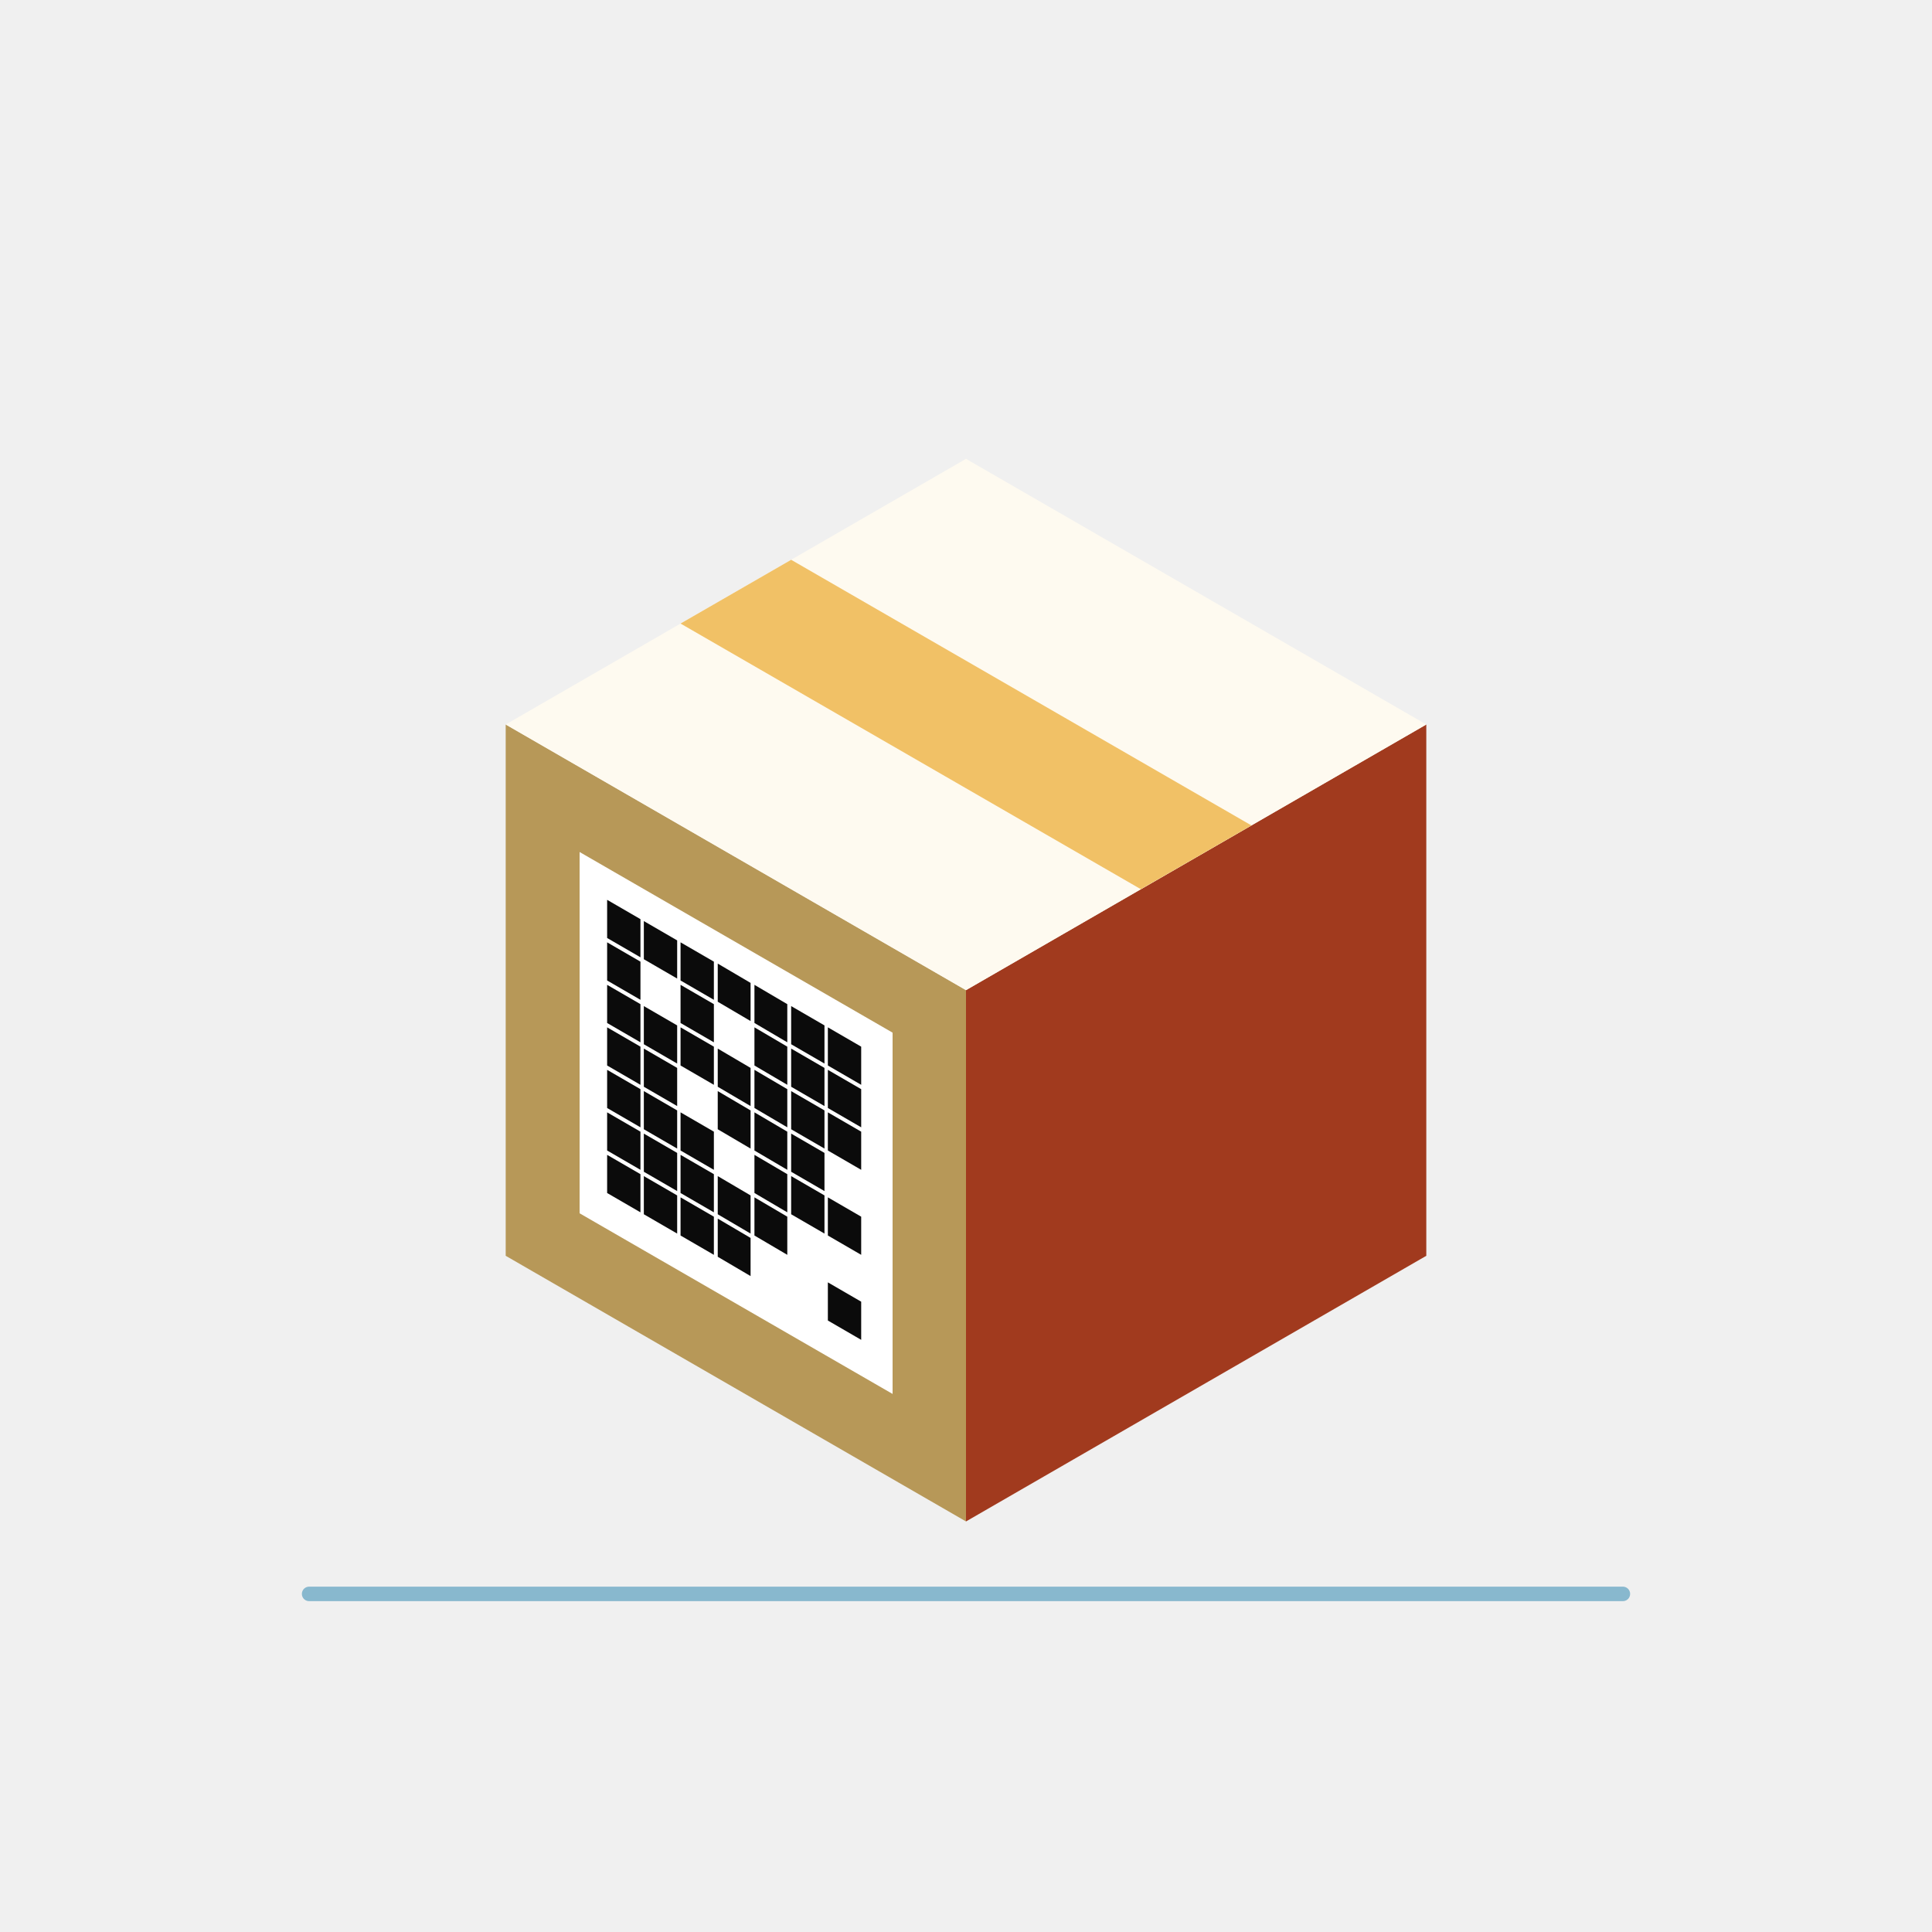
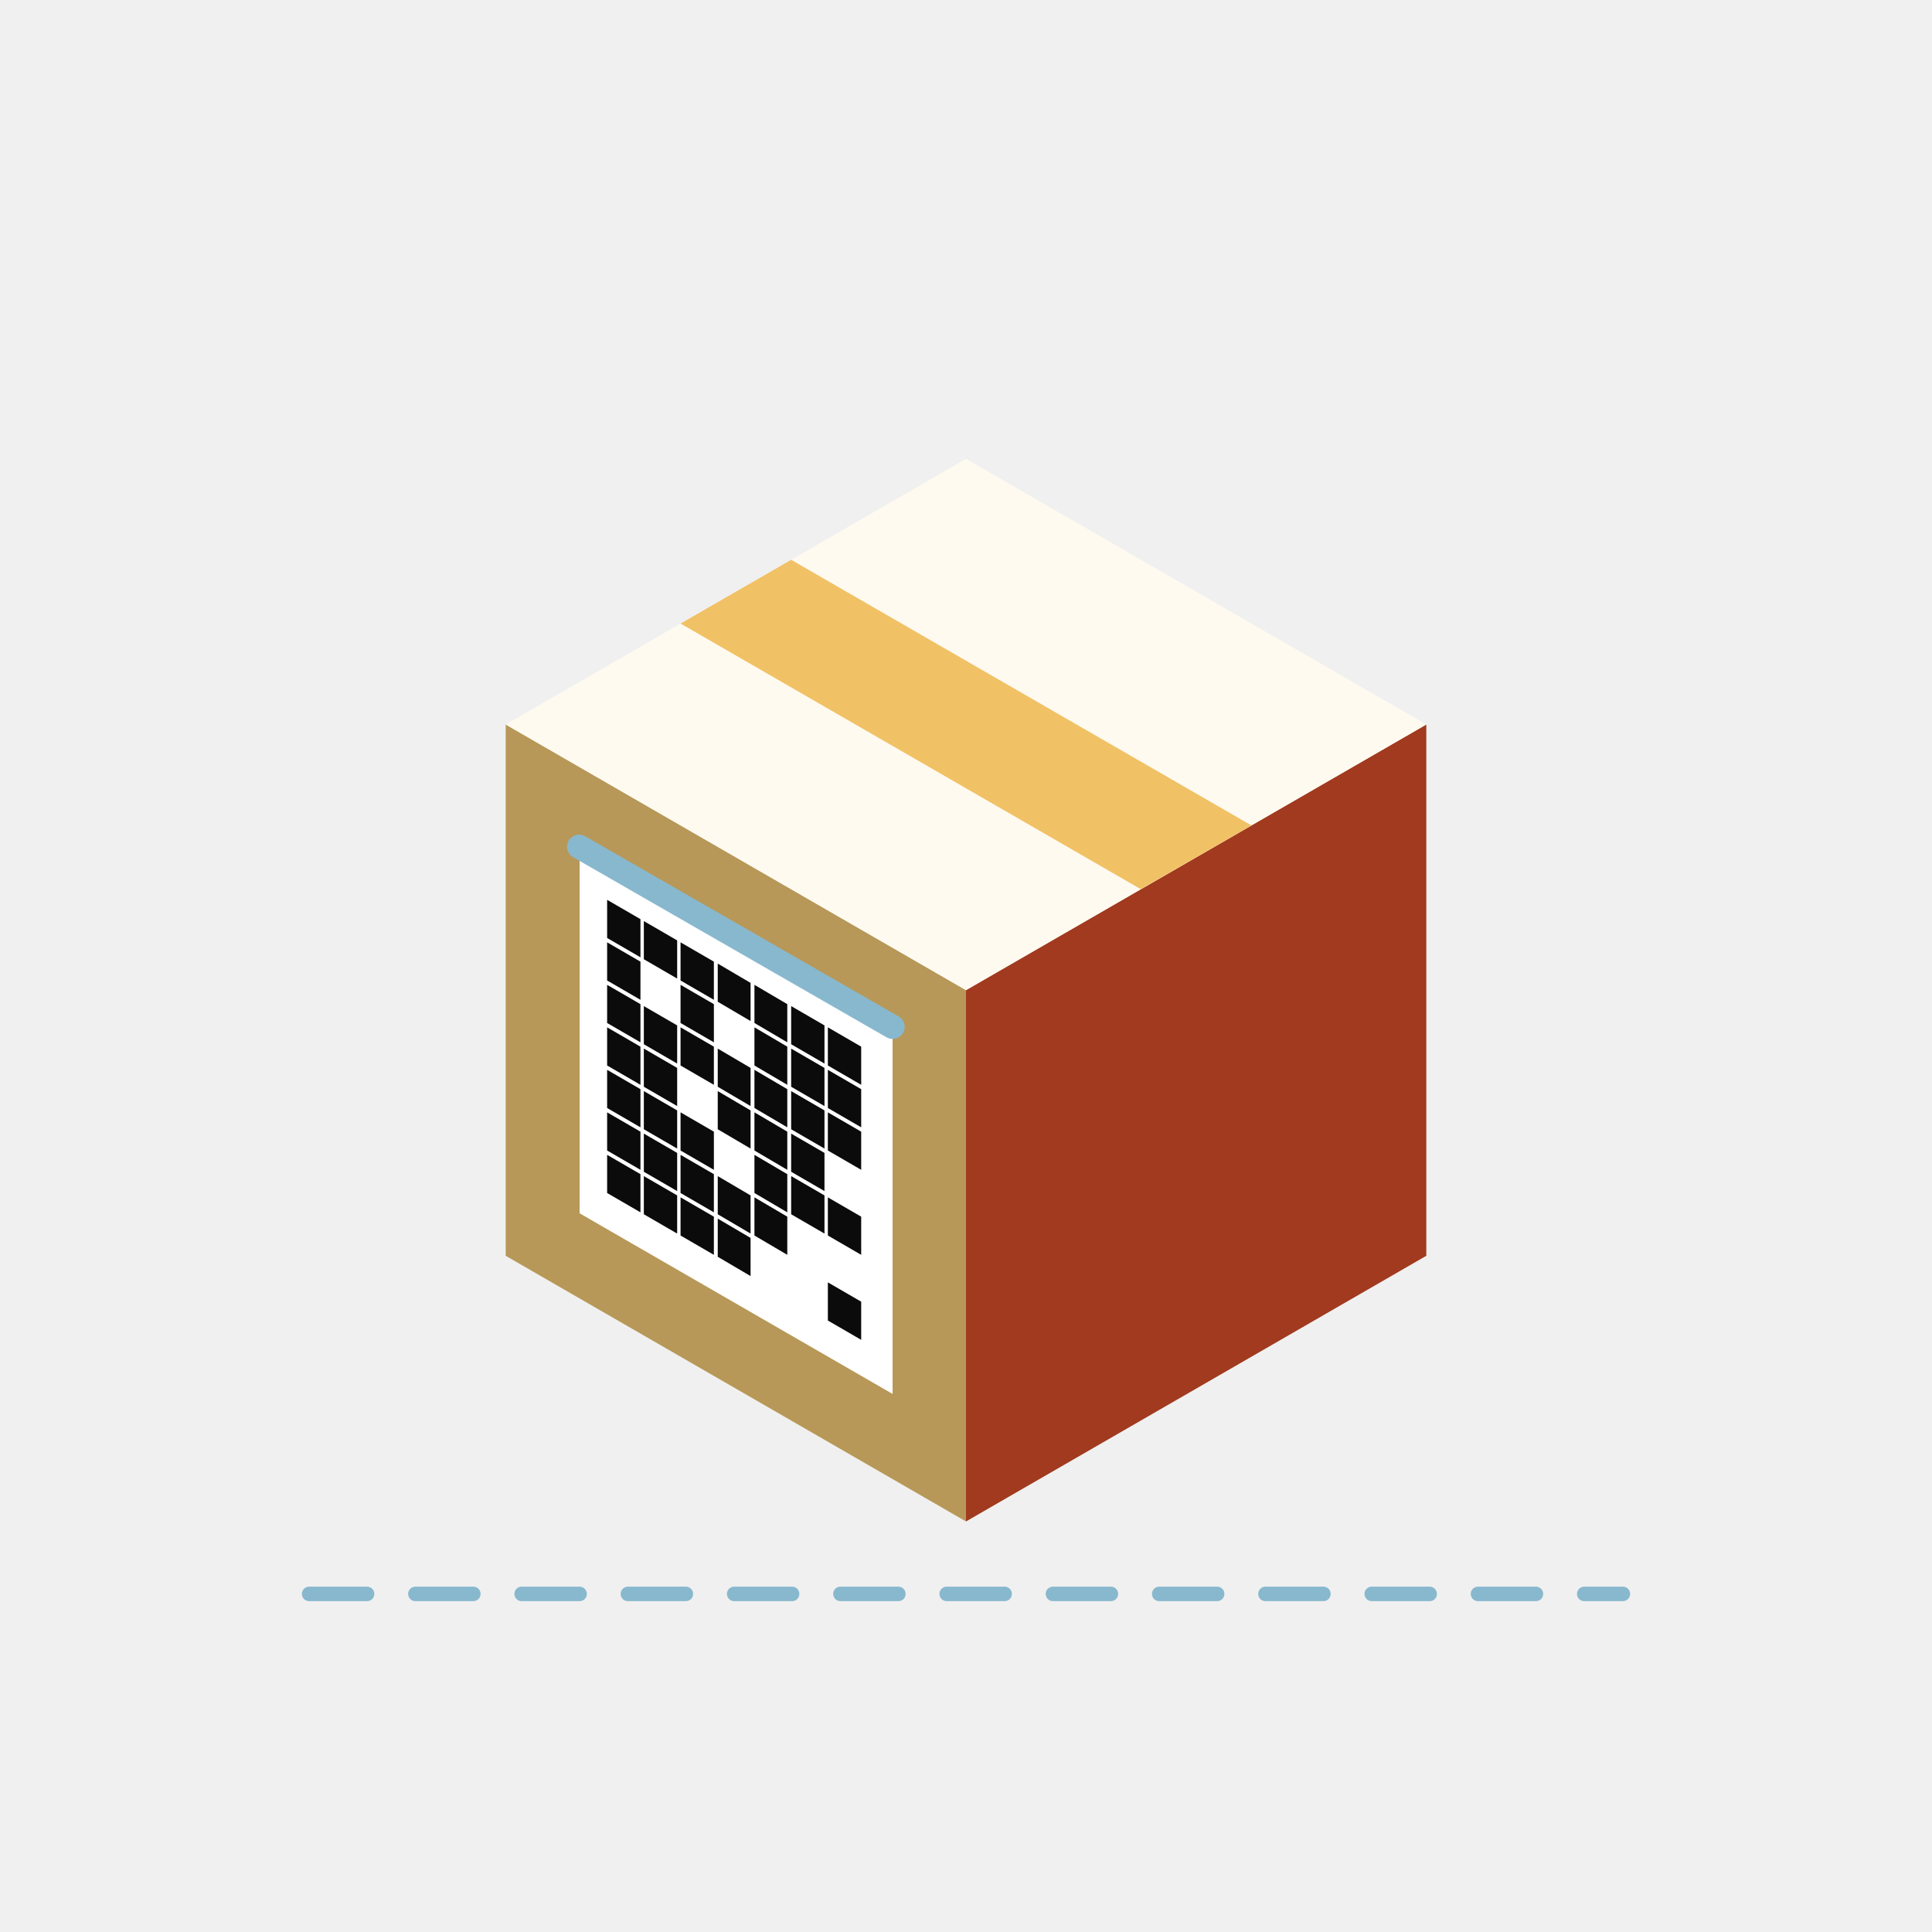
<svg xmlns="http://www.w3.org/2000/svg" viewBox="0 0 400 400" fill="none">
-   <polygon points="104.7,150.0 200.0,205.0 200.0,315.0 104.7,260.0" fill="#B79858" />
-   <polygon points="200.0,205.0 295.3,150.0 295.3,260.0 200.0,315.0" fill="#A13A1E" />
-   <polygon points="200.0,95.0 295.3,150.0 200.0,205.0 104.7,150.0" fill="#FEFAF0" />
-   <polygon points="163.8,115.9 140.9,129.1 236.2,184.1 259.1,170.9" fill="#F1C166" />
-   <polygon points="120.0,176.4 184.8,213.8 184.8,288.6 120.0,251.2" fill="#ffffff" />
-   <polygon points="125.7,186.3 132.6,190.3 132.6,198.2 125.7,194.2" fill="#0b0b0b" />
-   <polygon points="125.7,195.1 132.6,199.1 132.6,207.0 125.7,203.0" fill="#0b0b0b" />
-   <polygon points="125.7,203.9 132.6,207.9 132.6,215.8 125.7,211.8" fill="#0b0b0b" />
-   <polygon points="125.7,212.7 132.6,216.7 132.6,224.6 125.7,220.6" fill="#0b0b0b" />
-   <polygon points="125.7,221.5 132.6,225.5 132.6,233.4 125.7,229.4" fill="#0b0b0b" />
-   <polygon points="125.7,230.3 132.6,234.3 132.6,242.2 125.7,238.2" fill="#0b0b0b" />
-   <polygon points="125.7,239.1 132.6,243.1 132.6,251.0 125.7,247.0" fill="#0b0b0b" />
-   <polygon points="133.3,190.7 140.2,194.7 140.2,202.6 133.3,198.6" fill="#0b0b0b" />
-   <polygon points="133.3,208.3 140.2,212.3 140.2,220.2 133.3,216.2" fill="#0b0b0b" />
-   <polygon points="133.3,217.1 140.2,221.1 140.2,229.0 133.3,225.0" fill="#0b0b0b" />
-   <polygon points="133.3,225.9 140.2,229.9 140.2,237.8 133.3,233.8" fill="#0b0b0b" />
-   <polygon points="133.3,234.7 140.2,238.7 140.2,246.6 133.3,242.6" fill="#0b0b0b" />
-   <polygon points="133.3,243.5 140.2,247.5 140.2,255.4 133.3,251.4" fill="#0b0b0b" />
-   <polygon points="140.9,195.1 147.8,199.1 147.8,207.0 140.9,203.0" fill="#0b0b0b" />
-   <polygon points="140.9,203.9 147.8,207.9 147.8,215.8 140.9,211.8" fill="#0b0b0b" />
-   <polygon points="140.9,212.7 147.8,216.7 147.8,224.6 140.9,220.6" fill="#0b0b0b" />
-   <polygon points="140.9,230.3 147.8,234.3 147.8,242.2 140.9,238.2" fill="#0b0b0b" />
-   <polygon points="140.9,239.1 147.8,243.1 147.8,251.0 140.9,247.0" fill="#0b0b0b" />
-   <polygon points="140.9,247.9 147.8,251.9 147.8,259.8 140.9,255.8" fill="#0b0b0b" />
-   <polygon points="148.6,199.5 155.4,203.5 155.4,211.4 148.6,207.4" fill="#0b0b0b" />
-   <polygon points="148.6,217.1 155.4,221.1 155.4,229.0 148.6,225.0" fill="#0b0b0b" />
-   <polygon points="148.6,225.9 155.4,229.9 155.4,237.8 148.6,233.8" fill="#0b0b0b" />
-   <polygon points="148.6,243.5 155.4,247.5 155.4,255.4 148.6,251.4" fill="#0b0b0b" />
-   <polygon points="148.6,252.3 155.4,256.3 155.4,264.2 148.6,260.2" fill="#0b0b0b" />
-   <polygon points="156.2,203.9 163.0,207.9 163.0,215.8 156.2,211.8" fill="#0b0b0b" />
-   <polygon points="156.2,212.7 163.0,216.7 163.0,224.6 156.2,220.6" fill="#0b0b0b" />
-   <polygon points="156.2,221.5 163.0,225.5 163.0,233.4 156.2,229.4" fill="#0b0b0b" />
-   <polygon points="156.2,230.3 163.0,234.3 163.0,242.2 156.2,238.2" fill="#0b0b0b" />
-   <polygon points="156.2,239.1 163.0,243.1 163.0,251.0 156.2,247.0" fill="#0b0b0b" />
-   <polygon points="156.2,247.9 163.0,251.9 163.0,259.8 156.2,255.8" fill="#0b0b0b" />
-   <polygon points="163.8,208.3 170.7,212.3 170.7,220.2 163.8,216.2" fill="#0b0b0b" />
-   <polygon points="163.8,217.1 170.7,221.1 170.7,229.0 163.8,225.0" fill="#0b0b0b" />
-   <polygon points="163.8,225.9 170.7,229.9 170.7,237.8 163.8,233.8" fill="#0b0b0b" />
-   <polygon points="163.8,234.7 170.7,238.7 170.7,246.6 163.8,242.6" fill="#0b0b0b" />
-   <polygon points="163.8,243.5 170.7,247.5 170.7,255.4 163.8,251.4" fill="#0b0b0b" />
-   <polygon points="171.4,212.7 178.3,216.7 178.3,224.6 171.4,220.6" fill="#0b0b0b" />
-   <polygon points="171.4,221.5 178.3,225.5 178.3,233.4 171.4,229.4" fill="#0b0b0b" />
-   <polygon points="171.4,230.3 178.3,234.3 178.3,242.2 171.4,238.2" fill="#0b0b0b" />
-   <polygon points="171.4,247.9 178.3,251.9 178.3,259.8 171.4,255.8" fill="#0b0b0b" />
-   <polygon points="171.4,265.5 178.3,269.5 178.3,277.4 171.4,273.4" fill="#0b0b0b" />
-   <path d="M64 330 H336" stroke="#88B8CE" stroke-width="3" stroke-linecap="round" />
+   <style>
+ .bx{transform-box:fill-box;transform-origin:center}
+ .bob{animation:bob 3.2s ease-in-out infinite alternate}.bob2{animation:bob 4.1s ease-in-out -1s infinite alternate}.bob3{animation:bob 3.6s ease-in-out -2s infinite alternate}
+ @keyframes bob{from{transform:translateY(0)}to{transform:translateY(-9px)}}
+ .pulse{animation:pulse 2.4s ease-in-out infinite}
+ @keyframes pulse{0%,100%{transform:scale(1)}50%{transform:scale(.93)}}
+ .tw{animation:tw 2s ease-in-out infinite}
+ @keyframes tw{0%,100%{opacity:.35}50%{opacity:1}}
+ .dropin{animation:dropin 3.6s ease-in infinite}.dropin.d2{animation-delay:-1.2s}.dropin.d3{animation-delay:-2.4s}
+ @keyframes dropin{0%{transform:translateY(-14px);opacity:0}15%{opacity:1}70%{transform:translateY(64px);opacity:1}85%,100%{transform:translateY(74px);opacity:0}}
+ .flow{animation:flow 1.4s linear infinite}
+ @keyframes flow{to{stroke-dashoffset:-22}}
+ .scan{animation:scan 2.6s ease-in-out infinite alternate}
+ @keyframes scan{from{transform:translateY(0)}to{transform:translateY(78px)}}
+ .shackle{animation:shackle 3.6s ease-in-out infinite}
+ @keyframes shackle{0%,30%{transform:translateY(-16px)}45%,85%{transform:translateY(0)}100%{transform:translateY(-16px)}}
+ .shake{animation:shake 3.6s ease-in-out infinite}
+ @keyframes shake{0%,44%,56%,100%{transform:rotate(0)}48%{transform:rotate(-2.5deg)}52%{transform:rotate(2.5deg)}}
+ @media (prefers-reduced-motion: reduce){*{animation:none!important}}
+ </style>
+   <g class="bx bob">
+     <polygon points="104.7,150.0 200.0,205.0 200.0,315.0 104.7,260.0" fill="#B79858" />
+     <polygon points="200.0,205.0 295.3,150.0 295.3,260.0 200.0,315.0" fill="#A13A1E" />
+     <polygon points="200.0,95.0 295.3,150.0 200.0,205.0 104.7,150.0" fill="#FEFAF0" />
+     <polygon points="163.8,115.9 140.9,129.1 236.2,184.1 259.1,170.9" fill="#F1C166" />
+     <polygon points="120.0,176.4 184.8,213.8 184.8,288.6 120.0,251.2" fill="#ffffff" />
+     <polygon points="125.7,186.3 132.6,190.3 132.6,198.2 125.7,194.2" fill="#0b0b0b" />
+     <polygon points="125.7,195.1 132.6,199.1 132.6,207.0 125.7,203.0" fill="#0b0b0b" />
+     <polygon points="125.7,203.9 132.6,207.9 132.6,215.8 125.7,211.8" fill="#0b0b0b" />
+     <polygon points="125.7,212.7 132.6,216.7 132.6,224.6 125.7,220.6" fill="#0b0b0b" />
+     <polygon points="125.7,221.5 132.6,225.5 132.6,233.4 125.7,229.4" fill="#0b0b0b" />
+     <polygon points="125.7,230.3 132.6,234.3 132.6,242.2 125.7,238.2" fill="#0b0b0b" />
+     <polygon points="125.7,239.1 132.6,243.1 132.6,251.0 125.7,247.0" fill="#0b0b0b" />
+     <polygon points="133.3,190.7 140.2,194.7 140.2,202.6 133.3,198.6" fill="#0b0b0b" />
+     <polygon points="133.3,208.3 140.2,212.3 140.2,220.2 133.3,216.2" fill="#0b0b0b" />
+     <polygon points="133.3,217.1 140.2,221.1 140.2,229.0 133.3,225.0" fill="#0b0b0b" />
+     <polygon points="133.3,225.9 140.2,229.9 140.2,237.8 133.3,233.8" fill="#0b0b0b" />
+     <polygon points="133.3,234.7 140.2,238.7 140.2,246.6 133.3,242.6" fill="#0b0b0b" />
+     <polygon points="133.3,243.5 140.2,247.5 140.2,255.4 133.3,251.4" fill="#0b0b0b" />
+     <polygon points="140.9,195.1 147.8,199.1 147.8,207.0 140.9,203.0" fill="#0b0b0b" />
+     <polygon points="140.9,203.9 147.8,207.9 147.8,215.8 140.9,211.8" fill="#0b0b0b" />
+     <polygon points="140.9,212.7 147.8,216.7 147.8,224.6 140.9,220.6" fill="#0b0b0b" />
+     <polygon points="140.9,230.3 147.8,234.3 147.8,242.2 140.9,238.2" fill="#0b0b0b" />
+     <polygon points="140.9,239.1 147.8,243.1 147.8,251.0 140.9,247.0" fill="#0b0b0b" />
+     <polygon points="140.9,247.9 147.8,251.9 147.8,259.8 140.9,255.8" fill="#0b0b0b" />
+     <polygon points="148.6,199.5 155.4,203.5 155.4,211.4 148.6,207.4" fill="#0b0b0b" />
+     <polygon points="148.6,217.1 155.4,221.1 155.4,229.0 148.6,225.0" fill="#0b0b0b" />
+     <polygon points="148.6,225.9 155.4,229.9 155.4,237.8 148.6,233.8" fill="#0b0b0b" />
+     <polygon points="148.6,243.5 155.4,247.5 155.4,255.4 148.6,251.4" fill="#0b0b0b" />
+     <polygon points="148.6,252.3 155.4,256.3 155.4,264.2 148.6,260.2" fill="#0b0b0b" />
+     <polygon points="156.2,203.9 163.0,207.9 163.0,215.8 156.2,211.8" fill="#0b0b0b" />
+     <polygon points="156.2,212.7 163.0,216.7 163.0,224.6 156.2,220.6" fill="#0b0b0b" />
+     <polygon points="156.2,221.5 163.0,225.5 163.0,233.4 156.2,229.4" fill="#0b0b0b" />
+     <polygon points="156.2,230.3 163.0,234.3 163.0,242.2 156.2,238.2" fill="#0b0b0b" />
+     <polygon points="156.2,239.1 163.0,243.1 163.0,251.0 156.2,247.0" fill="#0b0b0b" />
+     <polygon points="156.2,247.9 163.0,251.9 163.0,259.8 156.2,255.8" fill="#0b0b0b" />
+     <polygon points="163.8,208.3 170.7,212.3 170.7,220.2 163.8,216.2" fill="#0b0b0b" />
+     <polygon points="163.8,217.1 170.7,221.1 170.7,229.0 163.8,225.0" fill="#0b0b0b" />
+     <polygon points="163.8,225.9 170.7,229.9 170.7,237.8 163.8,233.8" fill="#0b0b0b" />
+     <polygon points="163.8,234.7 170.7,238.7 170.7,246.6 163.8,242.6" fill="#0b0b0b" />
+     <polygon points="163.8,243.5 170.7,247.5 170.7,255.4 163.8,251.4" fill="#0b0b0b" />
+     <polygon points="171.4,212.7 178.3,216.7 178.3,224.6 171.4,220.6" fill="#0b0b0b" />
+     <polygon points="171.4,221.5 178.3,225.5 178.3,233.4 171.4,229.4" fill="#0b0b0b" />
+     <polygon points="171.4,230.3 178.3,234.3 178.3,242.2 171.4,238.2" fill="#0b0b0b" />
+     <polygon points="171.4,247.9 178.3,251.9 178.3,259.8 171.4,255.8" fill="#0b0b0b" />
+     <polygon points="171.4,265.5 178.3,269.5 178.3,277.4 171.4,273.4" fill="#0b0b0b" />
+   </g>
+   <path d="M119.9 175.3 L184.8 212.6" stroke="#88B8CE" stroke-width="5" stroke-linecap="round" class="bx scan" />
+   <path d="M64 330 H336" stroke="#88B8CE" stroke-width="3" stroke-linecap="round" stroke-dasharray="12 10" class="flow" />
</svg>
